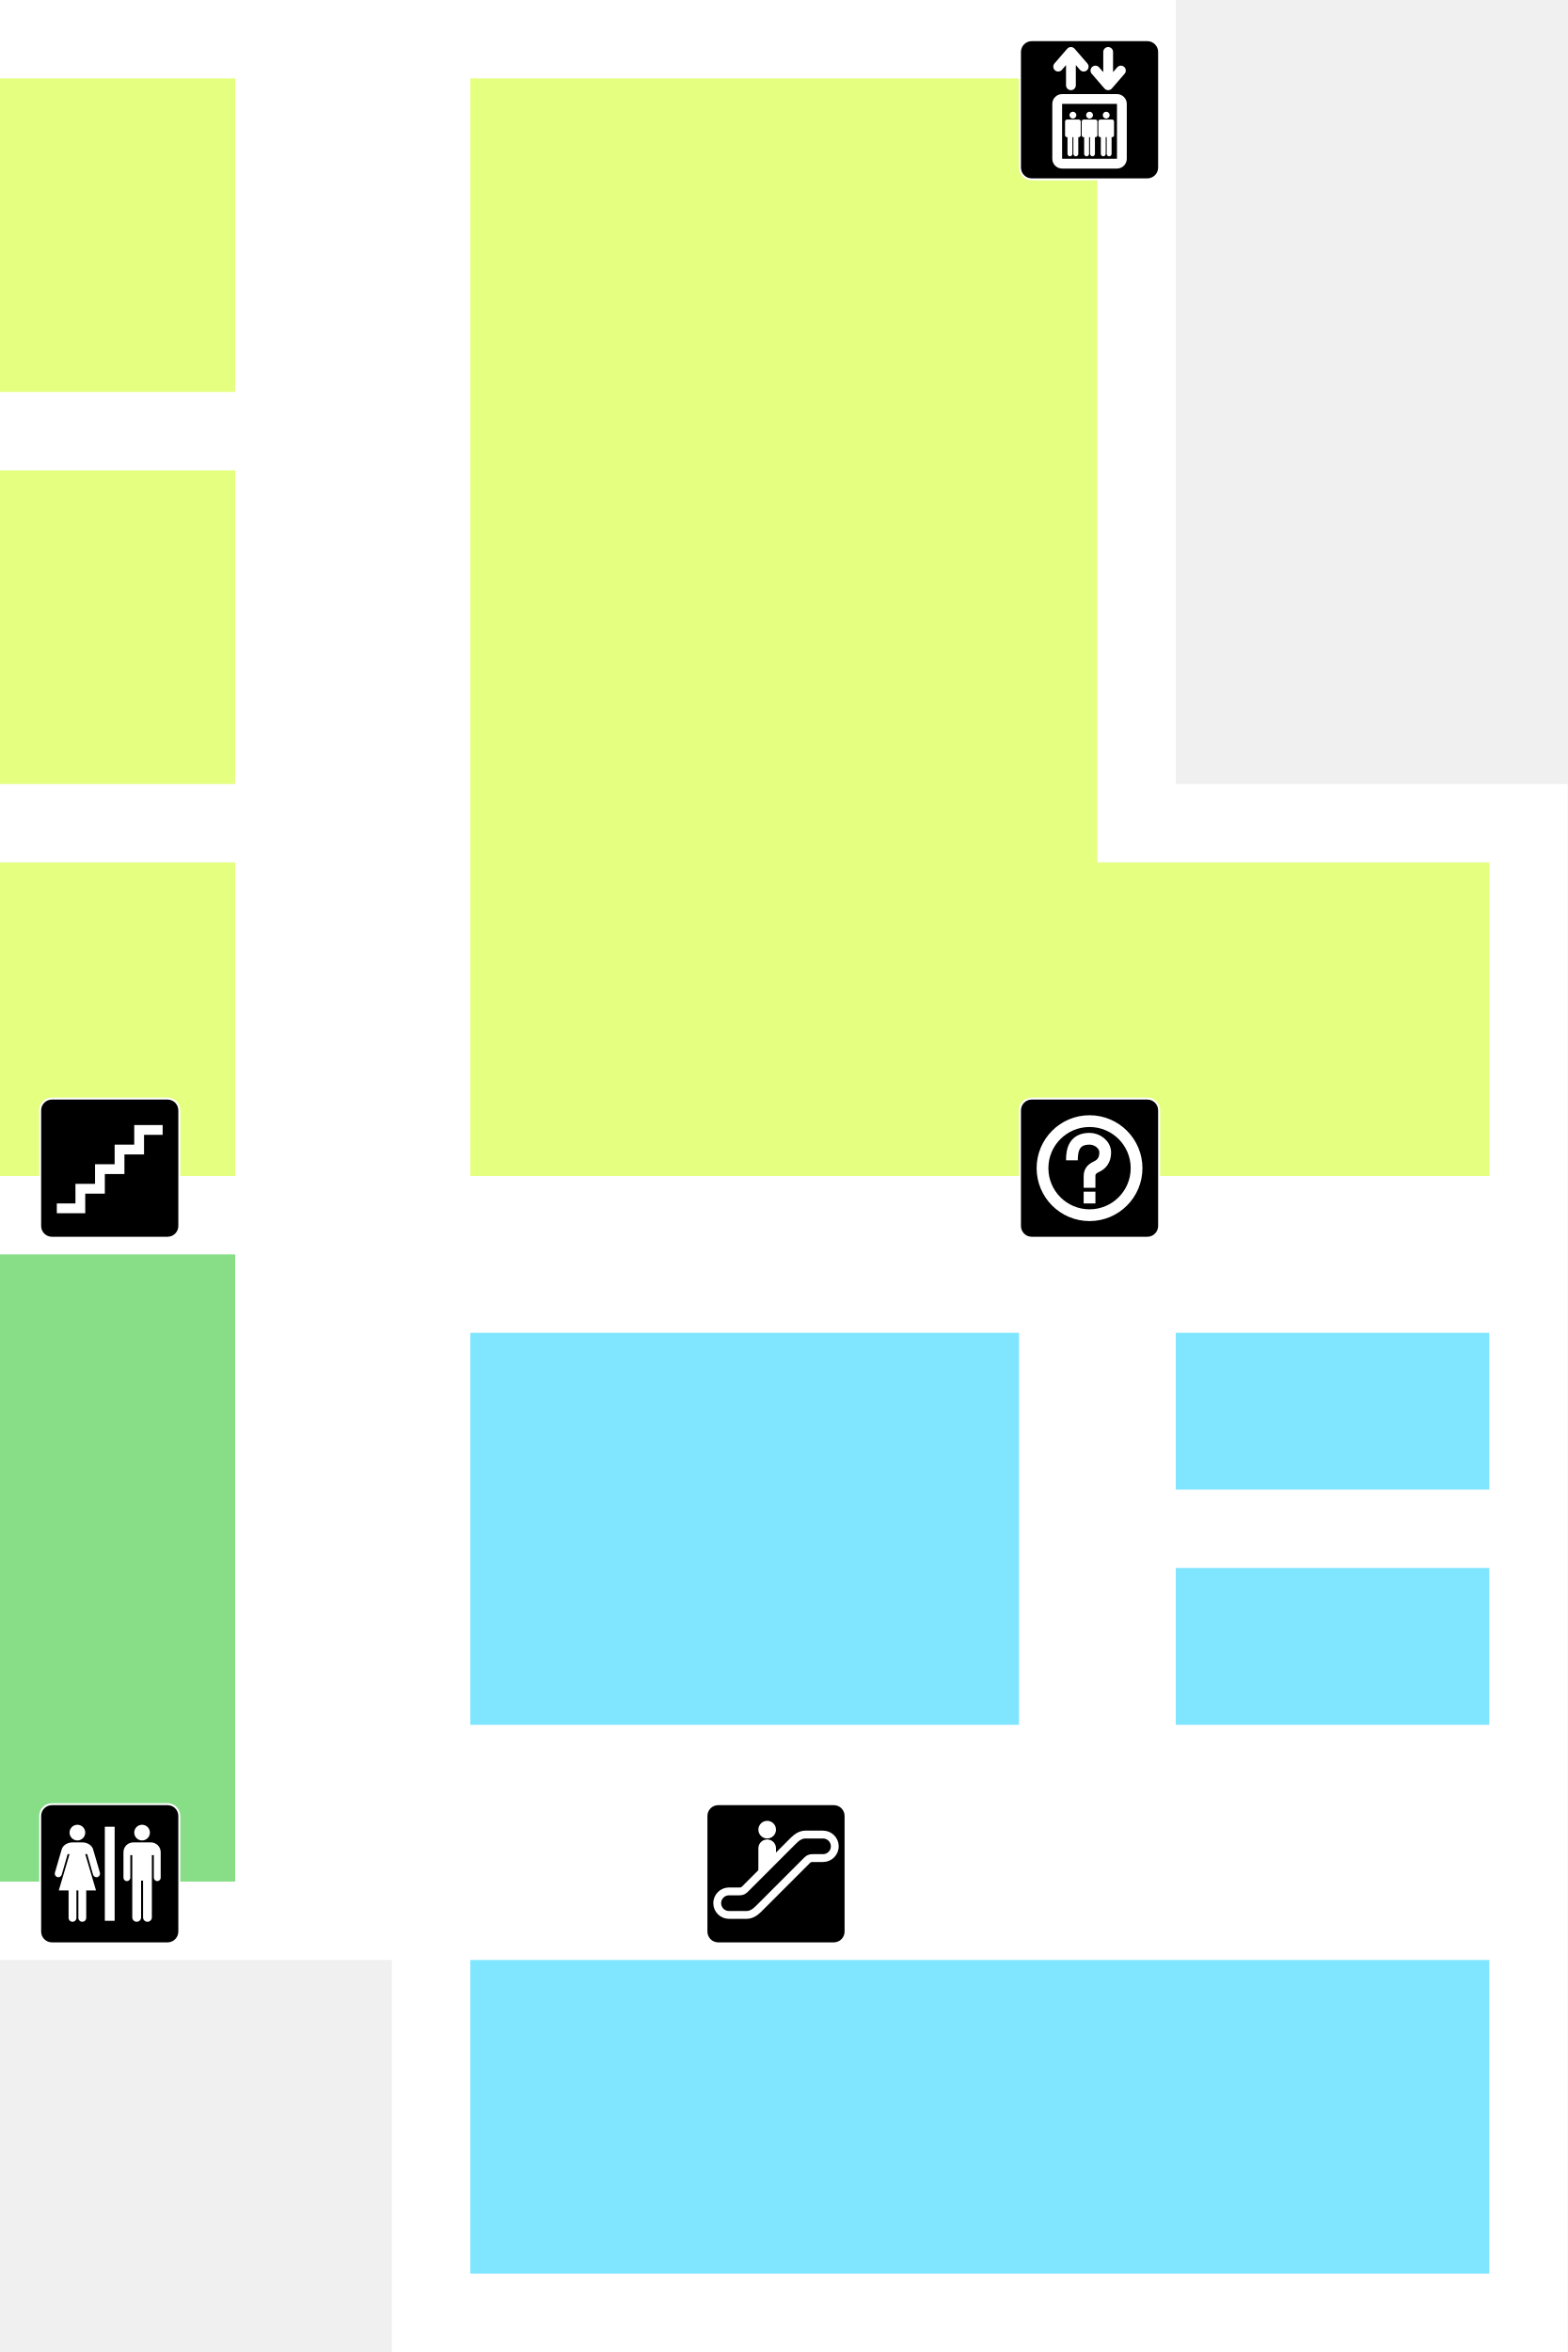
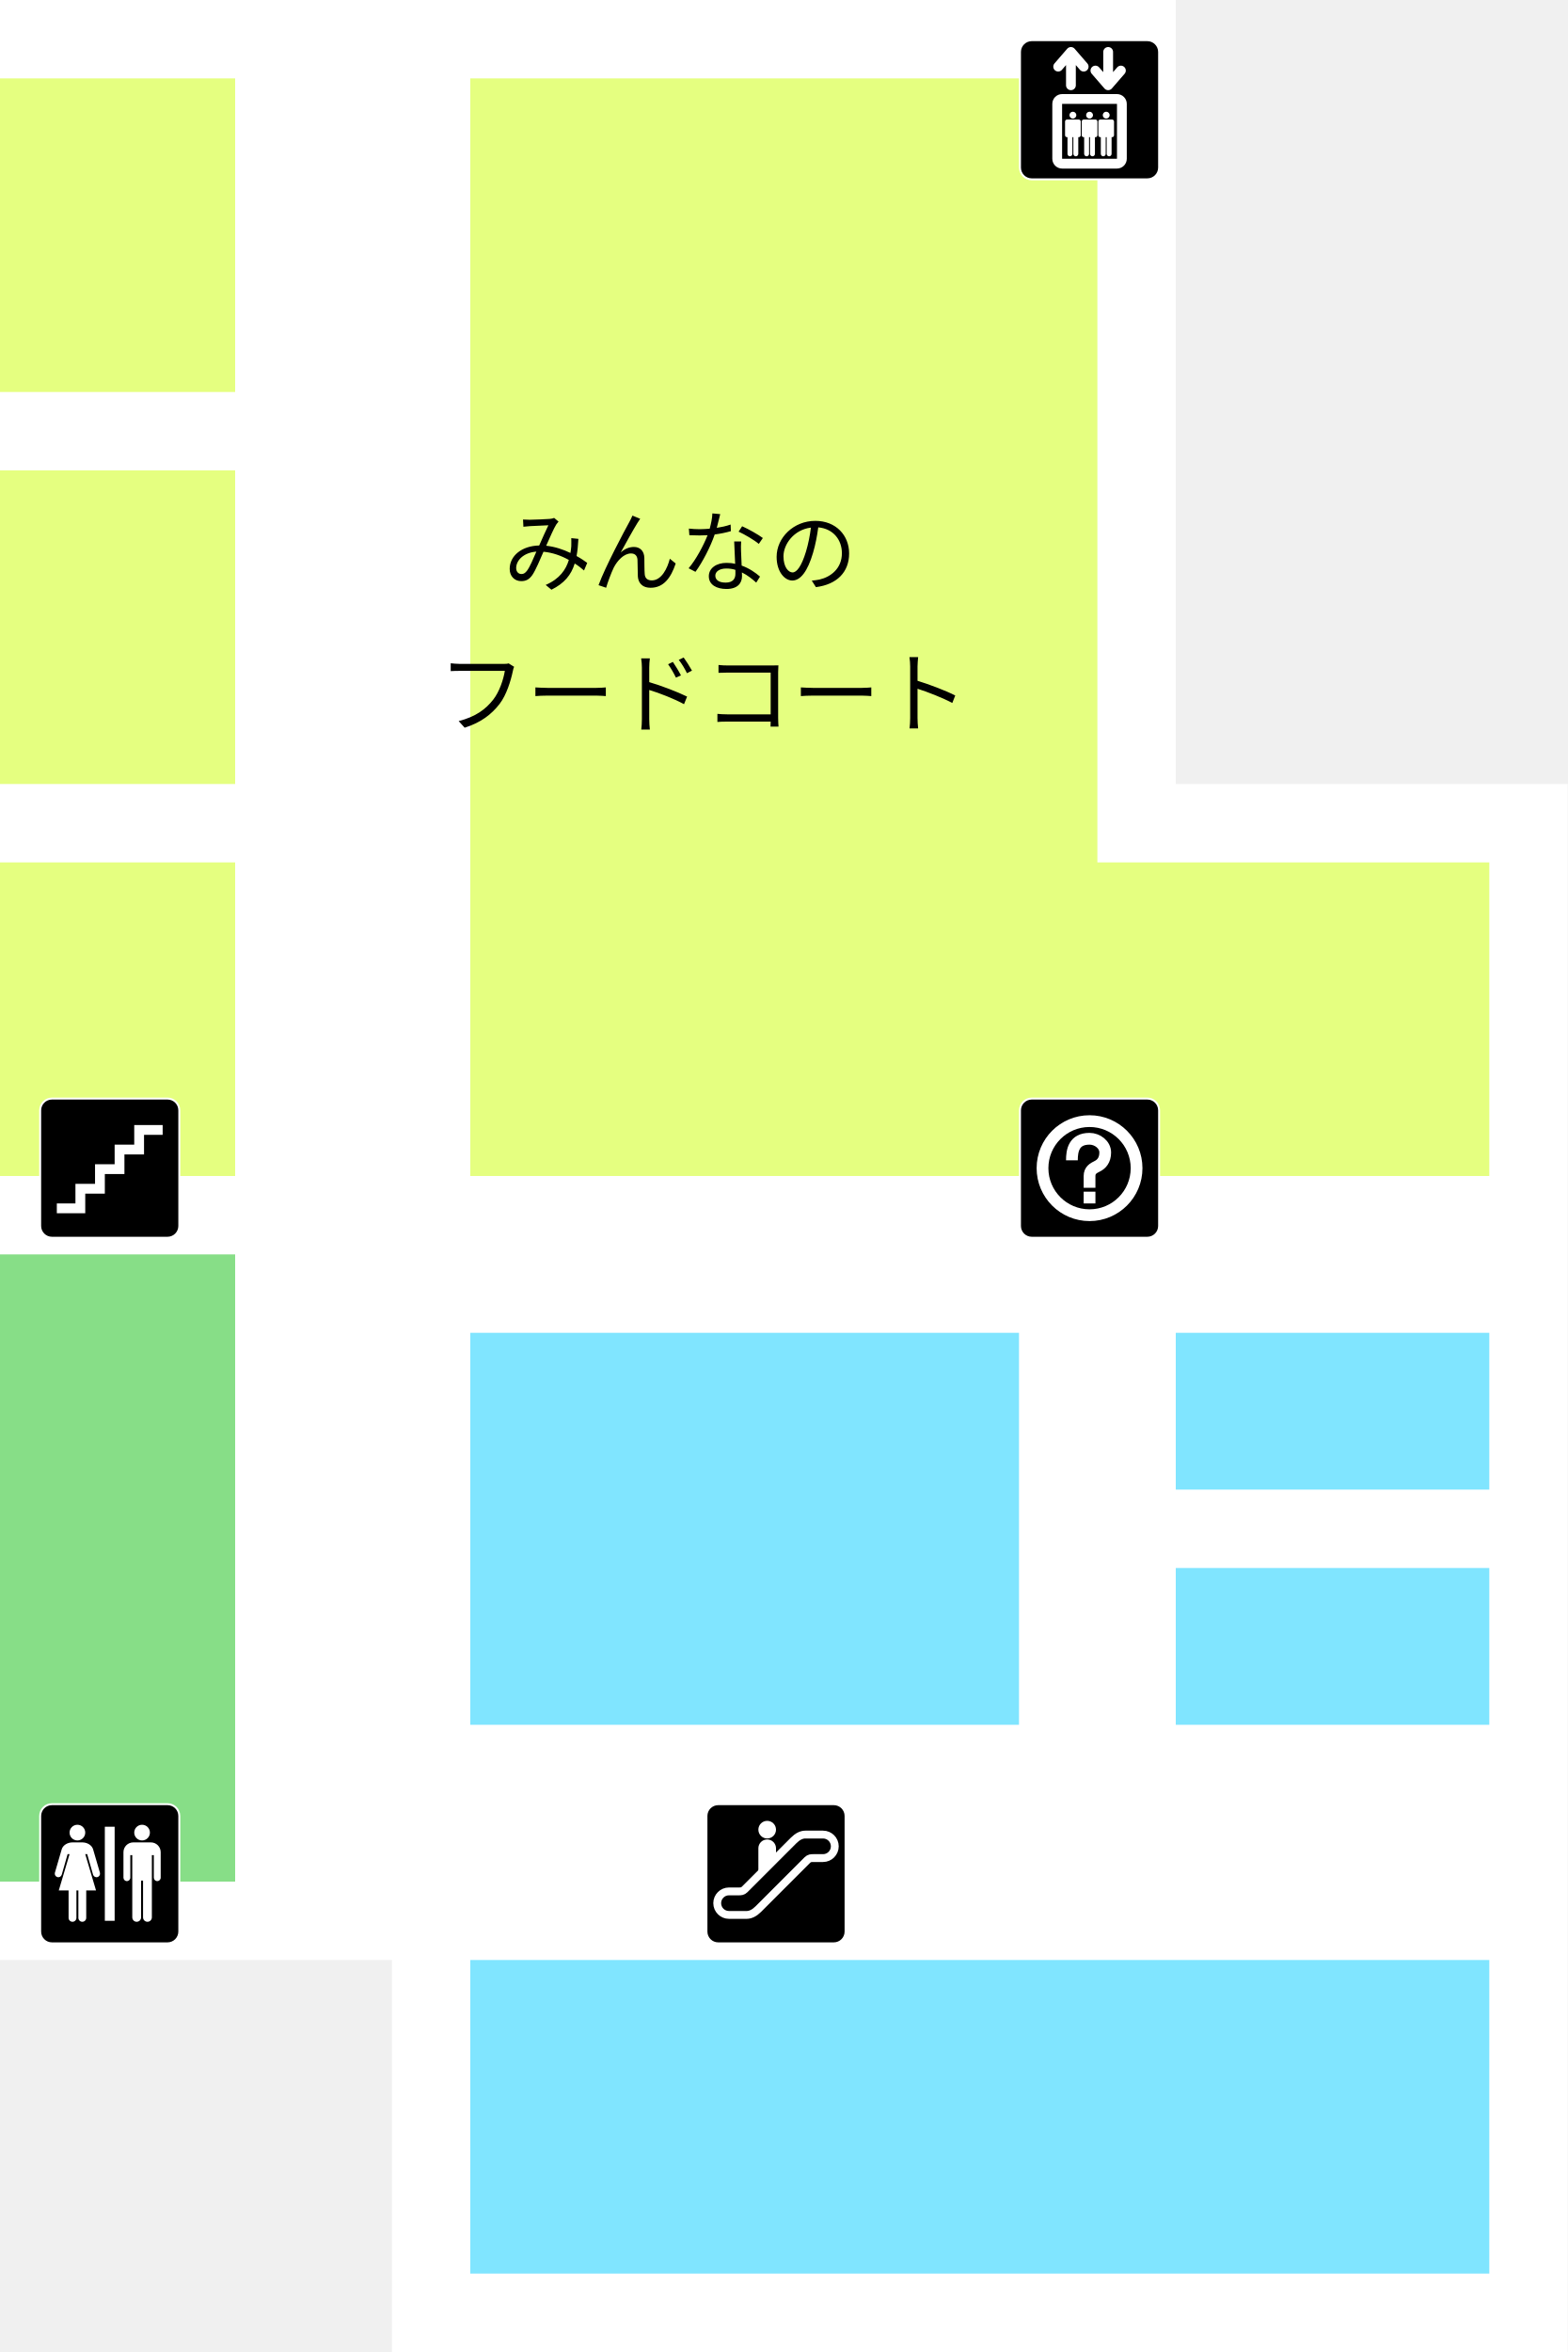
<svg xmlns="http://www.w3.org/2000/svg" xmlns:xlink="http://www.w3.org/1999/xlink" width="200mm" height="300mm" viewBox="0 0 200 300" version="1.1" id="svg1">
  <defs id="defs1">
    <symbol id="AigaSymbols.svg:Escalator_Inv">
      <rect x="0.5" y="0.5" width="71" height="71" ry="6" style="stroke:#ffffff" id="rect47" />
      <path d="m 55,28 c -1,0 -2,0 -3,1 L 27,54 c -2,2 -4,3 -6,3 h -9 a 6,6 0 1 1 0,-12 h 5 c 1,0 2,0 3,-1 L 45,19 c 2,-2 4,-3 6,-3 h 9 a 6,6 0 1 1 0,12 z" style="fill:none;stroke:#ffffff;stroke-width:4" id="path48" />
      <path d="m 27,35 9,-9 v -3 a 4.5,4.5 0 0 0 -9,0 z" style="fill:#ffffff;stroke:none" id="path49" />
      <circle cx="31.5" cy="13.5" r="4.5" style="fill:#ffffff;stroke:none" id="circle49" />
    </symbol>
    <symbol id="AigaSymbols.svg:Stairs_Inv">
      <rect x="0.5" y="0.5" width="71" height="71" ry="6" style="stroke:#ffffff" id="rect62" />
      <path d="m 9,56.5 h 12 v -10 h 10 v -10 h 10 v -10 h 10 v -10 h 12" style="fill:none;stroke:#ffffff;stroke-width:5" id="path63" />
    </symbol>
    <symbol id="AigaSymbols.svg:Elevator_Inv">
      <rect x="0.5" y="0.5" width="71" height="71" ry="6" style="stroke:#ffffff" id="rect75" />
      <g style="fill:none;stroke:#ffffff;stroke-width:5;stroke-linecap:round;stroke-linejoin:round" id="g76">
        <path d="M 26.5,23.5 V 6.5 M 20,14 26.5,6.5 33,14" id="path75" />
        <path d="m 45.5,6.5 v 17 M 39,16 45.5,23.5 52,16" id="path76" />
      </g>
      <rect x="17" y="28" width="38" height="38" ry="5" style="fill:#ffffff;stroke:none" id="rect76" />
      <rect x="22" y="33" width="28" height="28" style="stroke:none" id="rect77" />
      <g id="person2" style="fill:#ffffff;stroke:none">
        <circle cx="27.5" cy="38.75" r="1.75" id="circle77" />
        <path d="m 24.5,41 a 1,1 0 0 0 -1,1 v 7 a 1,1 0 0 0 1,1 h 0.25 v 8.5 a 1.25,1.25 0 1 0 2.5,0 V 50 h 0.5 v 8.5 a 1.25,1.25 0 1 0 2.5,0 V 50 h 0.25 a 1,1 0 0 0 1,-1 v -7 a 1,1 0 0 0 -1,-1 z" id="path77" />
      </g>
      <use x="8.5" xlink:href="#person2" id="use77" />
      <use x="17" xlink:href="#person2" id="use78" />
    </symbol>
    <symbol id="AigaSymbols.svg:Toilets_Inv">
      <rect x="0.5" y="0.5" width="71" height="71" ry="6" style="stroke:#ffffff" id="rect83" />
      <g style="fill:#ffffff;stroke:none" id="g85">
        <rect x="33.5" y="12" width="5" height="48" id="rect84" />
        <circle cx="19.5" cy="15" r="4" id="circle84" />
        <path d="m 19,44.5 v 14 a 2,2 0 0 1 -4,0 v -14 H 10 L 15.5,26 h -1 l -3,10.5 A 1.821,1.821 0 0 1 8,35.5 l 3.5,-12 A 5.7,4.6 0 0 1 17,20 h 5 a 5.7,4.6 0 0 1 5.5,3.5 l 3.5,12 a 1.821,1.821 0 0 1 -3.5,1 L 24.5,26 h -1 L 29,44.5 h -5 v 14 a 2,2 0 0 1 -4,0 v -14 z" id="path84" />
        <circle cx="52.5" cy="15" r="4" id="circle85" />
        <path d="m 43,25 v 13 a 1.75,1.75 0 0 0 3.5,0 V 26.5 h 1 v 31.75 a 2.25,2.25 0 0 0 4.5,0 V 39.5 h 1 v 18.75 a 2.25,2.25 0 0 0 4.5,0 V 26.5 h 1 V 38 A 1.75,1.75 0 0 0 62,38 V 25 a 5,5 0 0 0 -5,-5 h -9 a 5,5 0 0 0 -5,5 z" id="path85" />
      </g>
    </symbol>
    <symbol id="AigaSymbols.svg:Information_Inv">
      <rect x="0.5" y="0.5" width="71" height="71" ry="6" style="stroke:#ffffff" id="rect127" />
      <circle cx="36" cy="36" r="24" style="fill:none;stroke:#ffffff;stroke-width:6" id="circle127" />
      <path d="m 27,32 c 0,-5 1,-11 9,-11 4,0 8,3 8,7 0,4 -2,6 -4,7 -2,1 -4,2 -4,5 0,3 0,6 0,6" style="fill:none;stroke:#ffffff;stroke-width:6" id="path127" />
      <rect x="33" y="48" width="6" height="6" style="fill:#ffffff;stroke:none" id="rect128" />
    </symbol>
  </defs>
-   <g id="layer1" transform="translate(-50,-50)">
-     <path style="fill:#ffffff;stroke-width:0.1" d="m 50,50 h 150 v 100 h 50 V 350 H 100 V 300 H 50 Z" id="path1" />
+   <g id="layer1" style="display:inline" transform="translate(-50,-50)">
+     <g id="g6">
+       <path style="fill:none;stroke-width:0.1" d="m 50,50 h 150 v 100 h 50 V 350 H 100 V 300 H 50 Z" id="path11" />
+       <path style="display:inline;fill:#ffffff;stroke-width:0.1" d="m 50,50 h 150 v 100 h 50 V 350 H 100 V 300 H 50 Z" id="path1" />
+     </g>
    <g id="g2">
      <path style="fill:#e5ff80;stroke-width:0.1" d="m 50,60 h 30 v 40 H 50 Z" id="path2" />
      <path style="fill:#e5ff80;stroke-width:0.1" d="m 50,110 h 30 v 40 H 50 Z" id="path3" />
      <path style="fill:#e5ff80;stroke-width:0.1" d="m 50,160 h 30 v 40 H 50 Z" id="path4" />
      <path style="fill:#e5ff80;stroke-width:0.1" d="m 110,60 h 80 v 100 h 50 v 40 H 110 Z" id="path5" />
      <path style="fill:#87de87;stroke-width:0.1" d="m 50,210 h 30 v 80 H 50 Z" id="path6" />
      <path style="fill:#80e5ff;stroke-width:0.1" d="m 110,300 v 40 h 130 v -40 z" id="path7" />
      <path style="fill:#80e5ff;stroke-width:0.1" d="m 200,250 h 40 v 20 h -40 z" id="path8" />
      <path style="fill:#80e5ff;stroke-width:0.1" d="m 180,220 v 50 h -70 v -50 z" id="path9" />
      <path style="fill:#80e5ff;stroke-width:0.1" d="m 200,220 h 40 v 20 h -40 z" id="path10" />
    </g>
    <g id="g1">
      <use xlink:href="#AigaSymbols.svg:Escalator_Inv" style="fill:#000000;stroke:#000000" id="use1" transform="matrix(0.25,0,0,0.25,140,280)" />
      <use xlink:href="#AigaSymbols.svg:Stairs_Inv" style="fill:#000000;stroke:#000000" id="use1-6" transform="matrix(0.25,0,0,0.25,55,190)" />
      <use xlink:href="#AigaSymbols.svg:Toilets_Inv" style="fill:#000000;stroke:#000000" id="use1-5" transform="matrix(0.25,0,0,0.25,55,280)" />
      <use xlink:href="#AigaSymbols.svg:Elevator_Inv" style="fill:#000000;stroke:#000000" id="use2" transform="matrix(0.25,0,0,0.25,180,55)" />
      <use xlink:href="#AigaSymbols.svg:Information_Inv" style="fill:#000000;stroke:#000000" id="use1-29" transform="matrix(0.25,0,0,0.25,180,190)" />
    </g>
+     <g id="g4" transform="translate(1.1444092e-6,5.132242)">
+       <text xml:space="preserve" style="font-size:11.289px;line-height:1.5;font-family:'Ubuntu Sans';-inkscape-font-specification:'Ubuntu Sans';text-align:center;writing-mode:lr-tb;direction:ltr;text-anchor:middle;fill:#000000;stroke:none;stroke-width:10" x="150" y="119.417" id="text1">
+         <tspan id="tspan1" style="font-size:11.289px;text-align:center;text-anchor:middle;fill:#000000;stroke:none;stroke-width:10" x="150" y="119.417">みんなの</tspan>
+         <tspan style="font-size:11.289px;text-align:center;text-anchor:middle;fill:#000000;stroke:none;stroke-width:10" x="150" y="137.441" id="tspan2">フードコート</tspan>
+       </text>
+     </g>
  </g>
</svg>
